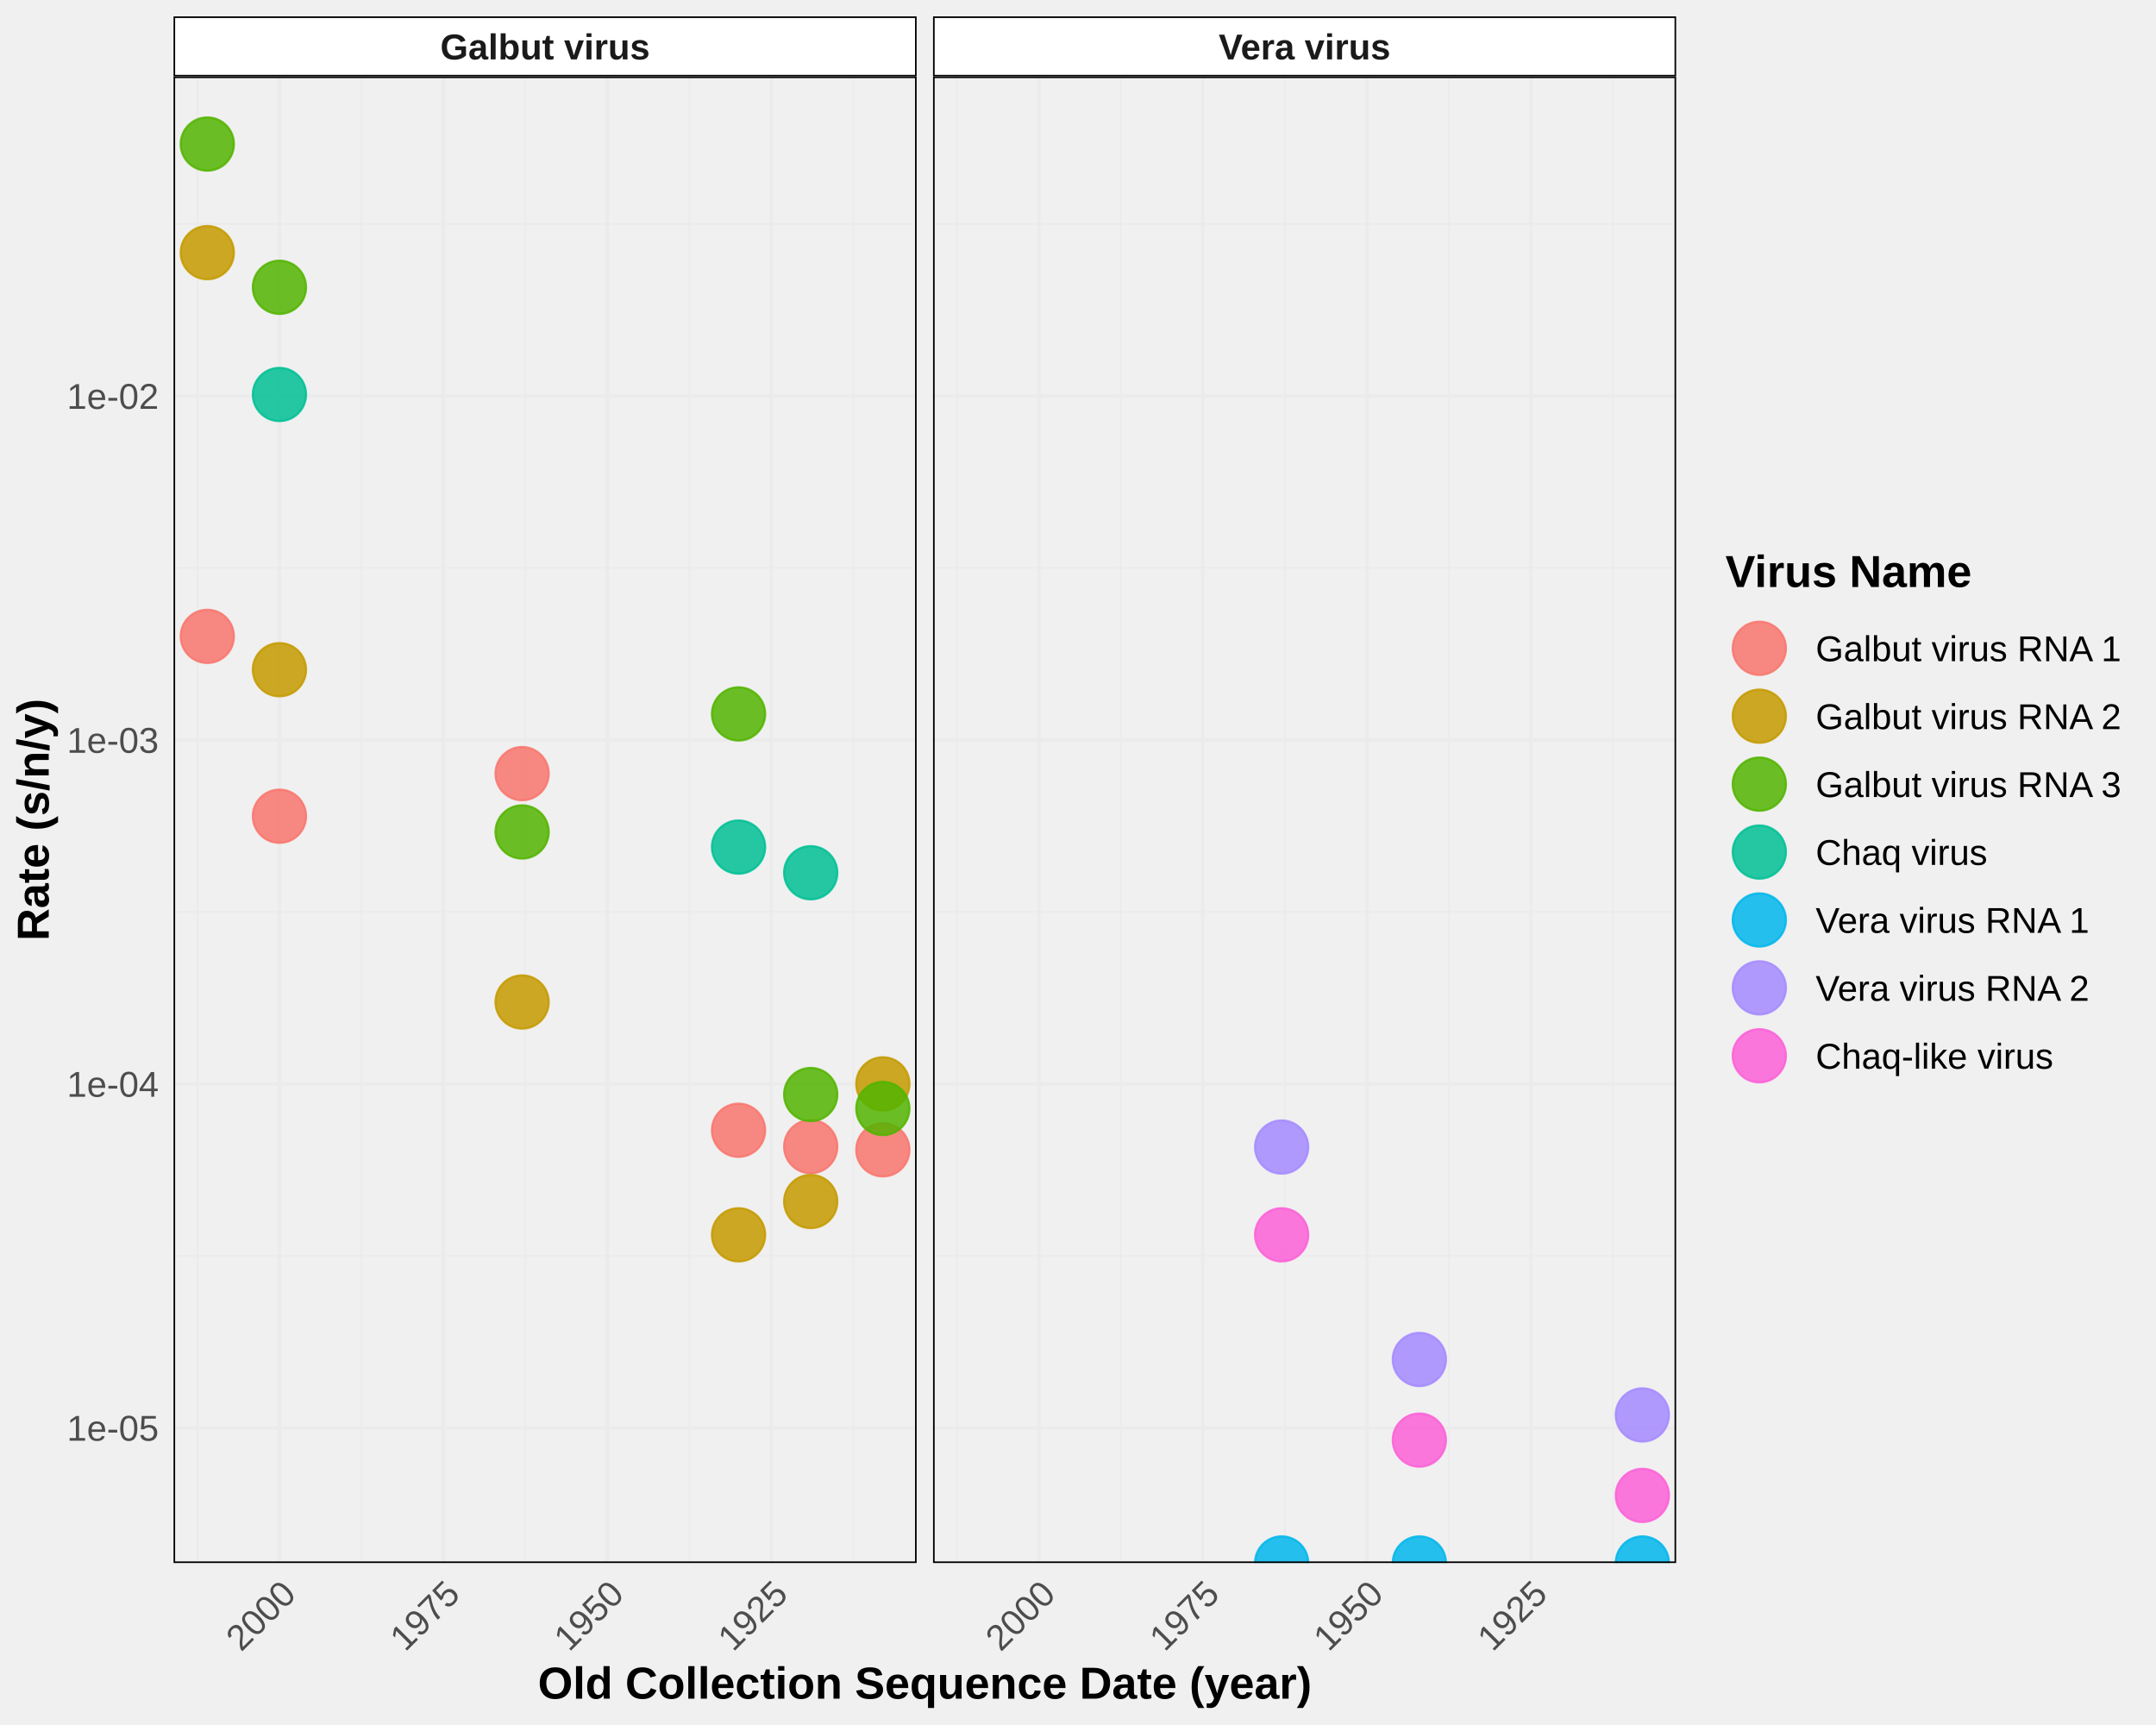
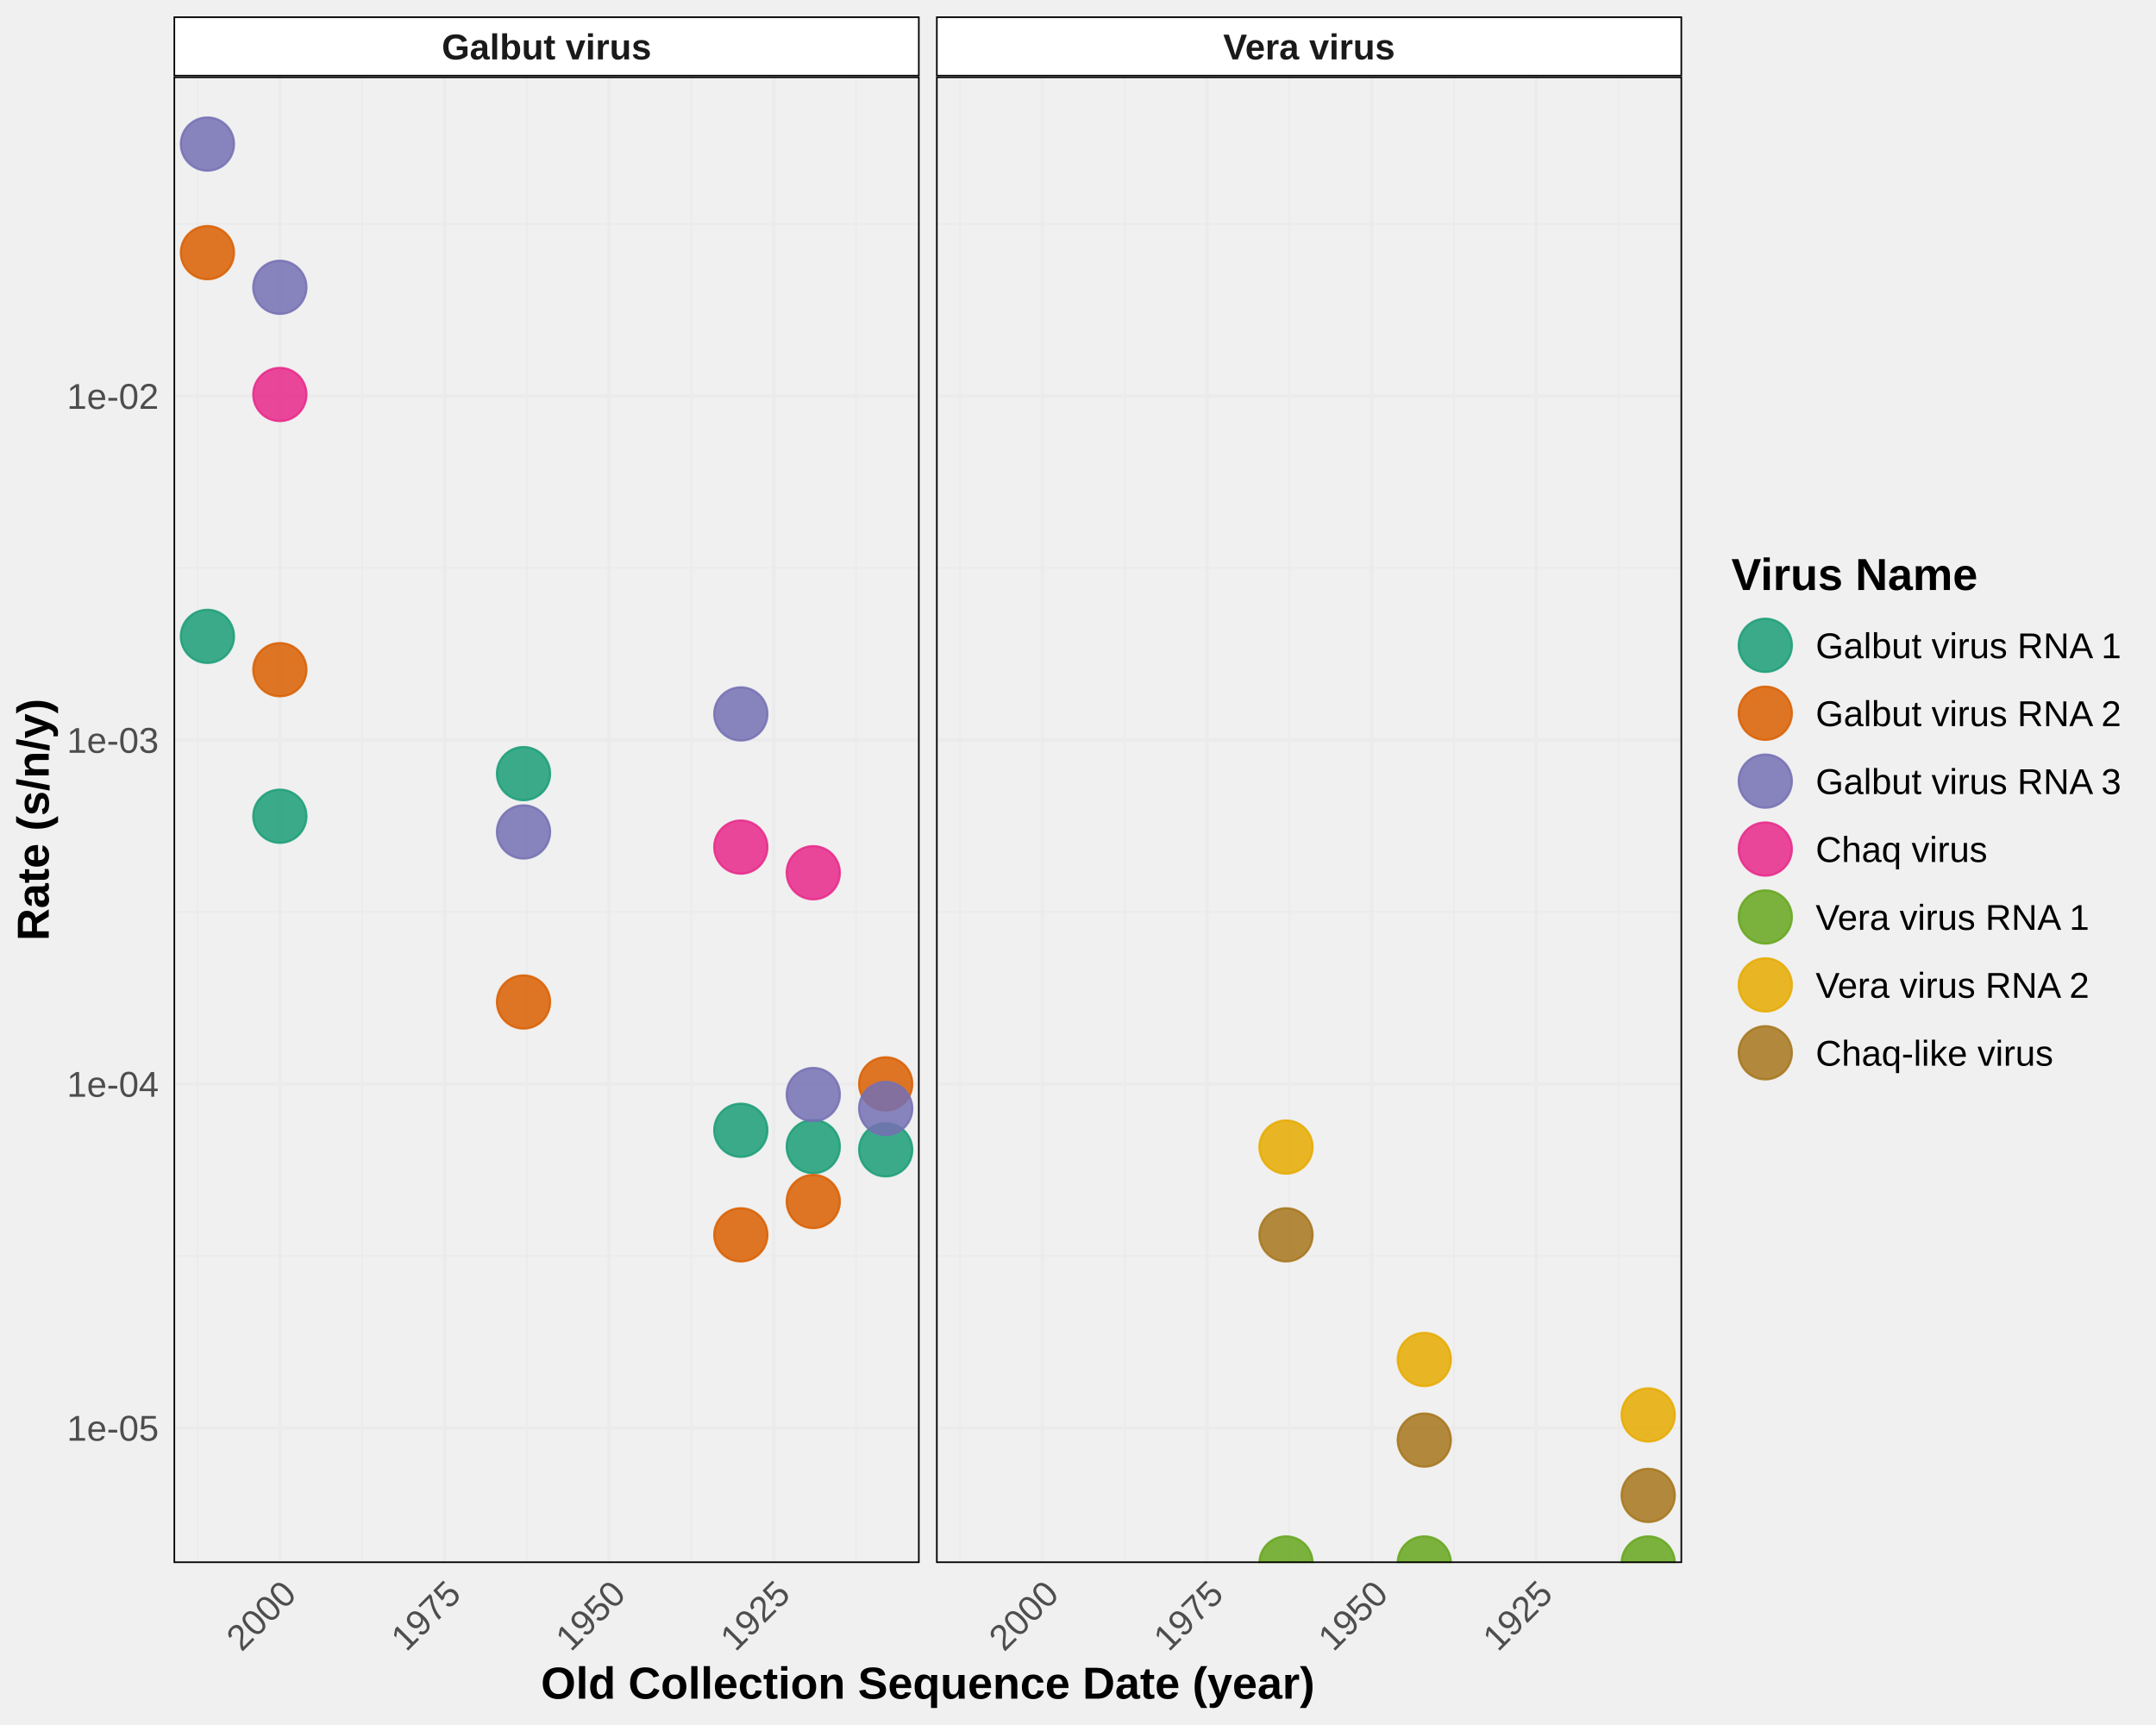
<svg xmlns="http://www.w3.org/2000/svg" class="svglite" width="720.00pt" height="576.00pt" viewBox="0 0 720.00 576.00">
  <defs>
    <style type="text/css">
    .svglite line, .svglite polyline, .svglite polygon, .svglite path, .svglite rect, .svglite circle {
      fill: none;
      stroke: #000000;
      stroke-linecap: round;
      stroke-linejoin: round;
      stroke-miterlimit: 10.00;
    }
    .svglite text {
      white-space: pre;
    }
  </style>
  </defs>
  <rect width="100%" height="100%" style="stroke: none; fill: none;" />
  <defs>
    <clipPath id="cpMC4wMHw3MjAuMDB8MC4wMHw1NzYuMDA=">
      <rect x="0.00" y="0.00" width="720.00" height="576.00" />
    </clipPath>
  </defs>
  <g clip-path="url(#cpMC4wMHw3MjAuMDB8MC4wMHw1NzYuMDA=)">
</g>
  <defs>
-     <clipPath id="cpNTcuOTV8MzA2LjExfDI1LjU0fDUyMS45MA==">
-       <rect x="57.95" y="25.54" width="248.16" height="496.37" />
+     <clipPath id="cpNTcuOTV8MzA3LjExfDI1LjU0fDUyMS45MA==">
+       <rect x="57.95" y="25.54" width="249.16" height="496.37" />
    </clipPath>
  </defs>
-   <g clip-path="url(#cpNTcuOTV8MzA2LjExfDI1LjU0fDUyMS45MA==)">
-     <polyline points="57.95,419.34 306.11,419.34 " style="stroke-width: 0.53; stroke: #EBEBEB; stroke-linecap: butt;" />
-     <polyline points="57.95,304.49 306.11,304.49 " style="stroke-width: 0.53; stroke: #EBEBEB; stroke-linecap: butt;" />
-     <polyline points="57.95,189.64 306.11,189.64 " style="stroke-width: 0.53; stroke: #EBEBEB; stroke-linecap: butt;" />
-     <polyline points="57.95,74.79 306.11,74.79 " style="stroke-width: 0.53; stroke: #EBEBEB; stroke-linecap: butt;" />
-     <polyline points="284.97,521.90 284.97,25.54 " style="stroke-width: 0.53; stroke: #EBEBEB; stroke-linecap: butt;" />
-     <polyline points="230.22,521.90 230.22,25.54 " style="stroke-width: 0.53; stroke: #EBEBEB; stroke-linecap: butt;" />
-     <polyline points="175.46,521.90 175.46,25.54 " style="stroke-width: 0.53; stroke: #EBEBEB; stroke-linecap: butt;" />
-     <polyline points="120.70,521.90 120.70,25.54 " style="stroke-width: 0.53; stroke: #EBEBEB; stroke-linecap: butt;" />
-     <polyline points="65.94,521.90 65.94,25.54 " style="stroke-width: 0.53; stroke: #EBEBEB; stroke-linecap: butt;" />
-     <polyline points="57.95,476.77 306.11,476.77 " style="stroke-width: 1.07; stroke: #EBEBEB; stroke-linecap: butt;" />
-     <polyline points="57.95,361.92 306.11,361.92 " style="stroke-width: 1.07; stroke: #EBEBEB; stroke-linecap: butt;" />
-     <polyline points="57.95,247.07 306.11,247.07 " style="stroke-width: 1.07; stroke: #EBEBEB; stroke-linecap: butt;" />
-     <polyline points="57.95,132.21 306.11,132.21 " style="stroke-width: 1.07; stroke: #EBEBEB; stroke-linecap: butt;" />
-     <polyline points="257.60,521.90 257.60,25.54 " style="stroke-width: 1.07; stroke: #EBEBEB; stroke-linecap: butt;" />
-     <polyline points="202.84,521.90 202.84,25.54 " style="stroke-width: 1.07; stroke: #EBEBEB; stroke-linecap: butt;" />
-     <polyline points="148.08,521.90 148.08,25.54 " style="stroke-width: 1.07; stroke: #EBEBEB; stroke-linecap: butt;" />
-     <polyline points="93.32,521.90 93.32,25.54 " style="stroke-width: 1.07; stroke: #EBEBEB; stroke-linecap: butt;" />
-     <circle cx="294.83" cy="383.94" r="8.89" style="stroke-width: 0.71; stroke: #F8766D; stroke-opacity: 0.85; fill: #F8766D; fill-opacity: 0.85;" />
-     <circle cx="294.83" cy="361.92" r="8.89" style="stroke-width: 0.71; stroke: #C49A00; stroke-opacity: 0.85; fill: #C49A00; fill-opacity: 0.85;" />
-     <circle cx="294.83" cy="370.14" r="8.89" style="stroke-width: 0.71; stroke: #53B400; stroke-opacity: 0.85; fill: #53B400; fill-opacity: 0.85;" />
-     <circle cx="270.74" cy="291.42" r="8.89" style="stroke-width: 0.71; stroke: #00C094; stroke-opacity: 0.85; fill: #00C094; fill-opacity: 0.85;" />
-     <circle cx="270.74" cy="382.87" r="8.89" style="stroke-width: 0.71; stroke: #F8766D; stroke-opacity: 0.85; fill: #F8766D; fill-opacity: 0.85;" />
-     <circle cx="270.74" cy="401.20" r="8.89" style="stroke-width: 0.71; stroke: #C49A00; stroke-opacity: 0.85; fill: #C49A00; fill-opacity: 0.85;" />
-     <circle cx="270.74" cy="365.48" r="8.89" style="stroke-width: 0.71; stroke: #53B400; stroke-opacity: 0.85; fill: #53B400; fill-opacity: 0.85;" />
-     <circle cx="246.64" cy="282.85" r="8.89" style="stroke-width: 0.71; stroke: #00C094; stroke-opacity: 0.85; fill: #00C094; fill-opacity: 0.85;" />
-     <circle cx="246.64" cy="377.41" r="8.89" style="stroke-width: 0.71; stroke: #F8766D; stroke-opacity: 0.85; fill: #F8766D; fill-opacity: 0.85;" />
-     <circle cx="246.64" cy="412.33" r="8.89" style="stroke-width: 0.71; stroke: #C49A00; stroke-opacity: 0.85; fill: #C49A00; fill-opacity: 0.85;" />
-     <circle cx="246.64" cy="238.39" r="8.89" style="stroke-width: 0.71; stroke: #53B400; stroke-opacity: 0.85; fill: #53B400; fill-opacity: 0.85;" />
-     <circle cx="174.36" cy="258.32" r="8.89" style="stroke-width: 0.71; stroke: #F8766D; stroke-opacity: 0.85; fill: #F8766D; fill-opacity: 0.85;" />
-     <circle cx="174.36" cy="334.58" r="8.89" style="stroke-width: 0.71; stroke: #C49A00; stroke-opacity: 0.85; fill: #C49A00; fill-opacity: 0.85;" />
-     <circle cx="174.36" cy="277.80" r="8.89" style="stroke-width: 0.71; stroke: #53B400; stroke-opacity: 0.85; fill: #53B400; fill-opacity: 0.85;" />
-     <circle cx="93.32" cy="131.72" r="8.89" style="stroke-width: 0.71; stroke: #00C094; stroke-opacity: 0.85; fill: #00C094; fill-opacity: 0.85;" />
-     <circle cx="93.32" cy="272.55" r="8.89" style="stroke-width: 0.71; stroke: #F8766D; stroke-opacity: 0.85; fill: #F8766D; fill-opacity: 0.85;" />
-     <circle cx="93.32" cy="223.62" r="8.89" style="stroke-width: 0.71; stroke: #C49A00; stroke-opacity: 0.85; fill: #C49A00; fill-opacity: 0.85;" />
-     <circle cx="93.32" cy="95.93" r="8.89" style="stroke-width: 0.71; stroke: #53B400; stroke-opacity: 0.85; fill: #53B400; fill-opacity: 0.85;" />
-     <circle cx="69.23" cy="212.49" r="8.89" style="stroke-width: 0.71; stroke: #F8766D; stroke-opacity: 0.85; fill: #F8766D; fill-opacity: 0.85;" />
-     <circle cx="69.23" cy="84.36" r="8.89" style="stroke-width: 0.71; stroke: #C49A00; stroke-opacity: 0.85; fill: #C49A00; fill-opacity: 0.85;" />
-     <circle cx="69.23" cy="48.10" r="8.89" style="stroke-width: 0.71; stroke: #53B400; stroke-opacity: 0.85; fill: #53B400; fill-opacity: 0.85;" />
-     <rect x="57.95" y="25.54" width="248.16" height="496.37" style="stroke-width: 1.07;" />
+   <g clip-path="url(#cpNTcuOTV8MzA3LjExfDI1LjU0fDUyMS45MA==)">
+     <polyline points="57.95,419.34 307.11,419.34 " style="stroke-width: 0.53; stroke: #EBEBEB; stroke-linecap: butt;" />
+     <polyline points="57.95,304.49 307.11,304.49 " style="stroke-width: 0.53; stroke: #EBEBEB; stroke-linecap: butt;" />
+     <polyline points="57.95,189.64 307.11,189.64 " style="stroke-width: 0.53; stroke: #EBEBEB; stroke-linecap: butt;" />
+     <polyline points="57.95,74.79 307.11,74.79 " style="stroke-width: 0.53; stroke: #EBEBEB; stroke-linecap: butt;" />
+     <polyline points="285.89,521.90 285.89,25.54 " style="stroke-width: 0.53; stroke: #EBEBEB; stroke-linecap: butt;" />
+     <polyline points="230.91,521.90 230.91,25.54 " style="stroke-width: 0.53; stroke: #EBEBEB; stroke-linecap: butt;" />
+     <polyline points="175.93,521.90 175.93,25.54 " style="stroke-width: 0.53; stroke: #EBEBEB; stroke-linecap: butt;" />
+     <polyline points="120.95,521.90 120.95,25.54 " style="stroke-width: 0.53; stroke: #EBEBEB; stroke-linecap: butt;" />
+     <polyline points="65.98,521.90 65.98,25.54 " style="stroke-width: 0.53; stroke: #EBEBEB; stroke-linecap: butt;" />
+     <polyline points="57.95,476.77 307.11,476.77 " style="stroke-width: 1.07; stroke: #EBEBEB; stroke-linecap: butt;" />
+     <polyline points="57.95,361.92 307.11,361.92 " style="stroke-width: 1.07; stroke: #EBEBEB; stroke-linecap: butt;" />
+     <polyline points="57.95,247.07 307.11,247.07 " style="stroke-width: 1.07; stroke: #EBEBEB; stroke-linecap: butt;" />
+     <polyline points="57.95,132.21 307.11,132.21 " style="stroke-width: 1.07; stroke: #EBEBEB; stroke-linecap: butt;" />
+     <polyline points="258.40,521.90 258.40,25.54 " style="stroke-width: 1.07; stroke: #EBEBEB; stroke-linecap: butt;" />
+     <polyline points="203.42,521.90 203.42,25.54 " style="stroke-width: 1.07; stroke: #EBEBEB; stroke-linecap: butt;" />
+     <polyline points="148.44,521.90 148.44,25.54 " style="stroke-width: 1.07; stroke: #EBEBEB; stroke-linecap: butt;" />
+     <polyline points="93.46,521.90 93.46,25.54 " style="stroke-width: 1.07; stroke: #EBEBEB; stroke-linecap: butt;" />
+     <circle cx="295.78" cy="383.94" r="8.89" style="stroke-width: 0.71; stroke: #1B9E77; stroke-opacity: 0.85; fill: #1B9E77; fill-opacity: 0.85;" />
+     <circle cx="295.78" cy="361.92" r="8.89" style="stroke-width: 0.71; stroke: #D95F02; stroke-opacity: 0.85; fill: #D95F02; fill-opacity: 0.85;" />
+     <circle cx="295.78" cy="370.14" r="8.89" style="stroke-width: 0.71; stroke: #7570B3; stroke-opacity: 0.85; fill: #7570B3; fill-opacity: 0.85;" />
+     <circle cx="271.59" cy="291.42" r="8.89" style="stroke-width: 0.71; stroke: #E7298A; stroke-opacity: 0.85; fill: #E7298A; fill-opacity: 0.85;" />
+     <circle cx="271.59" cy="382.87" r="8.89" style="stroke-width: 0.71; stroke: #1B9E77; stroke-opacity: 0.85; fill: #1B9E77; fill-opacity: 0.85;" />
+     <circle cx="271.59" cy="401.20" r="8.89" style="stroke-width: 0.71; stroke: #D95F02; stroke-opacity: 0.85; fill: #D95F02; fill-opacity: 0.85;" />
+     <circle cx="271.59" cy="365.48" r="8.89" style="stroke-width: 0.71; stroke: #7570B3; stroke-opacity: 0.85; fill: #7570B3; fill-opacity: 0.85;" />
+     <circle cx="247.40" cy="282.85" r="8.89" style="stroke-width: 0.71; stroke: #E7298A; stroke-opacity: 0.85; fill: #E7298A; fill-opacity: 0.85;" />
+     <circle cx="247.40" cy="377.41" r="8.89" style="stroke-width: 0.71; stroke: #1B9E77; stroke-opacity: 0.85; fill: #1B9E77; fill-opacity: 0.85;" />
+     <circle cx="247.40" cy="412.33" r="8.89" style="stroke-width: 0.71; stroke: #D95F02; stroke-opacity: 0.85; fill: #D95F02; fill-opacity: 0.85;" />
+     <circle cx="247.40" cy="238.39" r="8.89" style="stroke-width: 0.71; stroke: #7570B3; stroke-opacity: 0.85; fill: #7570B3; fill-opacity: 0.85;" />
+     <circle cx="174.83" cy="258.32" r="8.89" style="stroke-width: 0.71; stroke: #1B9E77; stroke-opacity: 0.85; fill: #1B9E77; fill-opacity: 0.85;" />
+     <circle cx="174.83" cy="334.58" r="8.89" style="stroke-width: 0.71; stroke: #D95F02; stroke-opacity: 0.85; fill: #D95F02; fill-opacity: 0.85;" />
+     <circle cx="174.83" cy="277.80" r="8.89" style="stroke-width: 0.71; stroke: #7570B3; stroke-opacity: 0.85; fill: #7570B3; fill-opacity: 0.85;" />
+     <circle cx="93.46" cy="131.72" r="8.89" style="stroke-width: 0.71; stroke: #E7298A; stroke-opacity: 0.85; fill: #E7298A; fill-opacity: 0.85;" />
+     <circle cx="93.46" cy="272.55" r="8.89" style="stroke-width: 0.71; stroke: #1B9E77; stroke-opacity: 0.85; fill: #1B9E77; fill-opacity: 0.85;" />
+     <circle cx="93.46" cy="223.62" r="8.89" style="stroke-width: 0.71; stroke: #D95F02; stroke-opacity: 0.85; fill: #D95F02; fill-opacity: 0.85;" />
+     <circle cx="93.46" cy="95.93" r="8.89" style="stroke-width: 0.71; stroke: #7570B3; stroke-opacity: 0.85; fill: #7570B3; fill-opacity: 0.85;" />
+     <circle cx="69.27" cy="212.49" r="8.89" style="stroke-width: 0.71; stroke: #1B9E77; stroke-opacity: 0.85; fill: #1B9E77; fill-opacity: 0.85;" />
+     <circle cx="69.27" cy="84.36" r="8.89" style="stroke-width: 0.71; stroke: #D95F02; stroke-opacity: 0.85; fill: #D95F02; fill-opacity: 0.85;" />
+     <circle cx="69.27" cy="48.10" r="8.89" style="stroke-width: 0.71; stroke: #7570B3; stroke-opacity: 0.85; fill: #7570B3; fill-opacity: 0.85;" />
+     <rect x="57.95" y="25.54" width="249.16" height="496.37" style="stroke-width: 1.07;" />
  </g>
  <g clip-path="url(#cpMC4wMHw3MjAuMDB8MC4wMHw1NzYuMDA=)">
</g>
  <defs>
-     <clipPath id="cpMzExLjU5fDU1OS43NXwyNS41NHw1MjEuOTA=">
-       <rect x="311.59" y="25.54" width="248.16" height="496.37" />
+     <clipPath id="cpMzEyLjU5fDU2MS43NXwyNS41NHw1MjEuOTA=">
+       <rect x="312.59" y="25.54" width="249.16" height="496.37" />
    </clipPath>
  </defs>
-   <g clip-path="url(#cpMzExLjU5fDU1OS43NXwyNS41NHw1MjEuOTA=)">
-     <polyline points="311.59,419.34 559.75,419.34 " style="stroke-width: 0.53; stroke: #EBEBEB; stroke-linecap: butt;" />
-     <polyline points="311.59,304.49 559.75,304.49 " style="stroke-width: 0.53; stroke: #EBEBEB; stroke-linecap: butt;" />
-     <polyline points="311.59,189.64 559.75,189.64 " style="stroke-width: 0.53; stroke: #EBEBEB; stroke-linecap: butt;" />
-     <polyline points="311.59,74.79 559.75,74.79 " style="stroke-width: 0.53; stroke: #EBEBEB; stroke-linecap: butt;" />
-     <polyline points="538.62,521.90 538.62,25.54 " style="stroke-width: 0.53; stroke: #EBEBEB; stroke-linecap: butt;" />
-     <polyline points="483.86,521.90 483.86,25.54 " style="stroke-width: 0.53; stroke: #EBEBEB; stroke-linecap: butt;" />
-     <polyline points="429.10,521.90 429.10,25.54 " style="stroke-width: 0.53; stroke: #EBEBEB; stroke-linecap: butt;" />
-     <polyline points="374.34,521.90 374.34,25.54 " style="stroke-width: 0.53; stroke: #EBEBEB; stroke-linecap: butt;" />
-     <polyline points="319.59,521.90 319.59,25.54 " style="stroke-width: 0.53; stroke: #EBEBEB; stroke-linecap: butt;" />
-     <polyline points="311.59,476.77 559.75,476.77 " style="stroke-width: 1.07; stroke: #EBEBEB; stroke-linecap: butt;" />
-     <polyline points="311.59,361.92 559.75,361.92 " style="stroke-width: 1.07; stroke: #EBEBEB; stroke-linecap: butt;" />
-     <polyline points="311.59,247.07 559.75,247.07 " style="stroke-width: 1.07; stroke: #EBEBEB; stroke-linecap: butt;" />
-     <polyline points="311.59,132.21 559.75,132.21 " style="stroke-width: 1.07; stroke: #EBEBEB; stroke-linecap: butt;" />
-     <polyline points="511.24,521.90 511.24,25.54 " style="stroke-width: 1.07; stroke: #EBEBEB; stroke-linecap: butt;" />
-     <polyline points="456.48,521.90 456.48,25.54 " style="stroke-width: 1.07; stroke: #EBEBEB; stroke-linecap: butt;" />
-     <polyline points="401.72,521.90 401.72,25.54 " style="stroke-width: 1.07; stroke: #EBEBEB; stroke-linecap: butt;" />
-     <polyline points="346.96,521.90 346.96,25.54 " style="stroke-width: 1.07; stroke: #EBEBEB; stroke-linecap: butt;" />
-     <circle cx="548.47" cy="521.90" r="8.89" style="stroke-width: 0.71; stroke: #00B6EB; stroke-opacity: 0.85; fill: #00B6EB; fill-opacity: 0.85;" />
-     <circle cx="548.47" cy="472.47" r="8.89" style="stroke-width: 0.71; stroke: #A58AFF; stroke-opacity: 0.85; fill: #A58AFF; fill-opacity: 0.85;" />
-     <circle cx="548.47" cy="499.34" r="8.89" style="stroke-width: 0.71; stroke: #FB61D7; stroke-opacity: 0.85; fill: #FB61D7; fill-opacity: 0.85;" />
-     <circle cx="474.00" cy="480.87" r="8.89" style="stroke-width: 0.71; stroke: #FB61D7; stroke-opacity: 0.85; fill: #FB61D7; fill-opacity: 0.85;" />
-     <circle cx="474.00" cy="521.90" r="8.89" style="stroke-width: 0.71; stroke: #00B6EB; stroke-opacity: 0.85; fill: #00B6EB; fill-opacity: 0.85;" />
-     <circle cx="474.00" cy="453.95" r="8.89" style="stroke-width: 0.71; stroke: #A58AFF; stroke-opacity: 0.85; fill: #A58AFF; fill-opacity: 0.85;" />
-     <circle cx="428.01" cy="521.90" r="8.89" style="stroke-width: 0.71; stroke: #00B6EB; stroke-opacity: 0.85; fill: #00B6EB; fill-opacity: 0.85;" />
-     <circle cx="428.01" cy="383.02" r="8.89" style="stroke-width: 0.71; stroke: #A58AFF; stroke-opacity: 0.85; fill: #A58AFF; fill-opacity: 0.85;" />
-     <circle cx="428.01" cy="412.33" r="8.89" style="stroke-width: 0.71; stroke: #FB61D7; stroke-opacity: 0.85; fill: #FB61D7; fill-opacity: 0.85;" />
-     <rect x="311.59" y="25.54" width="248.16" height="496.37" style="stroke-width: 1.07;" />
+   <g clip-path="url(#cpMzEyLjU5fDU2MS43NXwyNS41NHw1MjEuOTA=)">
+     <polyline points="312.59,419.34 561.75,419.34 " style="stroke-width: 0.53; stroke: #EBEBEB; stroke-linecap: butt;" />
+     <polyline points="312.59,304.49 561.75,304.49 " style="stroke-width: 0.53; stroke: #EBEBEB; stroke-linecap: butt;" />
+     <polyline points="312.59,189.64 561.75,189.64 " style="stroke-width: 0.53; stroke: #EBEBEB; stroke-linecap: butt;" />
+     <polyline points="312.59,74.79 561.75,74.79 " style="stroke-width: 0.53; stroke: #EBEBEB; stroke-linecap: butt;" />
+     <polyline points="540.52,521.90 540.52,25.54 " style="stroke-width: 0.53; stroke: #EBEBEB; stroke-linecap: butt;" />
+     <polyline points="485.55,521.90 485.55,25.54 " style="stroke-width: 0.53; stroke: #EBEBEB; stroke-linecap: butt;" />
+     <polyline points="430.57,521.90 430.57,25.54 " style="stroke-width: 0.53; stroke: #EBEBEB; stroke-linecap: butt;" />
+     <polyline points="375.59,521.90 375.59,25.54 " style="stroke-width: 0.53; stroke: #EBEBEB; stroke-linecap: butt;" />
+     <polyline points="320.61,521.90 320.61,25.54 " style="stroke-width: 0.53; stroke: #EBEBEB; stroke-linecap: butt;" />
+     <polyline points="312.59,476.77 561.75,476.77 " style="stroke-width: 1.07; stroke: #EBEBEB; stroke-linecap: butt;" />
+     <polyline points="312.59,361.92 561.75,361.92 " style="stroke-width: 1.07; stroke: #EBEBEB; stroke-linecap: butt;" />
+     <polyline points="312.59,247.07 561.75,247.07 " style="stroke-width: 1.07; stroke: #EBEBEB; stroke-linecap: butt;" />
+     <polyline points="312.59,132.21 561.75,132.21 " style="stroke-width: 1.07; stroke: #EBEBEB; stroke-linecap: butt;" />
+     <polyline points="513.04,521.90 513.04,25.54 " style="stroke-width: 1.07; stroke: #EBEBEB; stroke-linecap: butt;" />
+     <polyline points="458.06,521.90 458.06,25.54 " style="stroke-width: 1.07; stroke: #EBEBEB; stroke-linecap: butt;" />
+     <polyline points="403.08,521.90 403.08,25.54 " style="stroke-width: 1.07; stroke: #EBEBEB; stroke-linecap: butt;" />
+     <polyline points="348.10,521.90 348.10,25.54 " style="stroke-width: 1.07; stroke: #EBEBEB; stroke-linecap: butt;" />
+     <circle cx="550.42" cy="521.90" r="8.89" style="stroke-width: 0.71; stroke: #66A61E; stroke-opacity: 0.85; fill: #66A61E; fill-opacity: 0.85;" />
+     <circle cx="550.42" cy="472.47" r="8.89" style="stroke-width: 0.71; stroke: #E6AB02; stroke-opacity: 0.85; fill: #E6AB02; fill-opacity: 0.85;" />
+     <circle cx="550.42" cy="499.34" r="8.89" style="stroke-width: 0.71; stroke: #A6761D; stroke-opacity: 0.85; fill: #A6761D; fill-opacity: 0.85;" />
+     <circle cx="475.65" cy="480.87" r="8.89" style="stroke-width: 0.71; stroke: #A6761D; stroke-opacity: 0.85; fill: #A6761D; fill-opacity: 0.85;" />
+     <circle cx="475.65" cy="521.90" r="8.89" style="stroke-width: 0.71; stroke: #66A61E; stroke-opacity: 0.85; fill: #66A61E; fill-opacity: 0.85;" />
+     <circle cx="475.65" cy="453.95" r="8.89" style="stroke-width: 0.71; stroke: #E6AB02; stroke-opacity: 0.85; fill: #E6AB02; fill-opacity: 0.85;" />
+     <circle cx="429.47" cy="521.90" r="8.89" style="stroke-width: 0.71; stroke: #66A61E; stroke-opacity: 0.85; fill: #66A61E; fill-opacity: 0.85;" />
+     <circle cx="429.47" cy="383.02" r="8.89" style="stroke-width: 0.71; stroke: #E6AB02; stroke-opacity: 0.85; fill: #E6AB02; fill-opacity: 0.85;" />
+     <circle cx="429.47" cy="412.33" r="8.89" style="stroke-width: 0.71; stroke: #A6761D; stroke-opacity: 0.85; fill: #A6761D; fill-opacity: 0.85;" />
+     <rect x="312.59" y="25.54" width="249.16" height="496.37" style="stroke-width: 1.07;" />
  </g>
  <g clip-path="url(#cpMC4wMHw3MjAuMDB8MC4wMHw1NzYuMDA=)">
</g>
  <defs>
-     <clipPath id="cpNTcuOTV8MzA2LjExfDUuNDh8MjUuNTQ=">
-       <rect x="57.95" y="5.48" width="248.16" height="20.06" />
+     <clipPath id="cpNTcuOTV8MzA3LjExfDUuNDh8MjUuNTQ=">
+       <rect x="57.95" y="5.48" width="249.16" height="20.06" />
    </clipPath>
  </defs>
-   <g clip-path="url(#cpNTcuOTV8MzA2LjExfDUuNDh8MjUuNTQ=)">
-     <rect x="57.95" y="5.48" width="248.16" height="20.06" style="stroke-width: 1.07; fill: #FFFFFF;" />
-     <text x="182.03" y="19.83" text-anchor="middle" style="font-size: 12.00px; font-weight: bold;fill: #1A1A1A; font-family: &quot;Arial&quot;;" textLength="70.02px" lengthAdjust="spacingAndGlyphs">Galbut virus</text>
+   <g clip-path="url(#cpNTcuOTV8MzA3LjExfDUuNDh8MjUuNTQ=)">
+     <rect x="57.95" y="5.48" width="249.16" height="20.06" style="stroke-width: 1.07; fill: #FFFFFF;" />
+     <text x="182.53" y="19.83" text-anchor="middle" style="font-size: 12.00px; font-weight: bold;fill: #1A1A1A; font-family: &quot;Arial&quot;;" textLength="70.02px" lengthAdjust="spacingAndGlyphs">Galbut virus</text>
  </g>
  <g clip-path="url(#cpMC4wMHw3MjAuMDB8MC4wMHw1NzYuMDA=)">
</g>
  <defs>
-     <clipPath id="cpMzExLjU5fDU1OS43NXw1LjQ4fDI1LjU0">
-       <rect x="311.59" y="5.48" width="248.16" height="20.06" />
+     <clipPath id="cpMzEyLjU5fDU2MS43NXw1LjQ4fDI1LjU0">
+       <rect x="312.59" y="5.48" width="249.16" height="20.06" />
    </clipPath>
  </defs>
-   <g clip-path="url(#cpMzExLjU5fDU1OS43NXw1LjQ4fDI1LjU0)">
-     <rect x="311.59" y="5.48" width="248.16" height="20.06" style="stroke-width: 1.07; fill: #FFFFFF;" />
-     <text x="435.67" y="19.83" text-anchor="middle" style="font-size: 12.00px; font-weight: bold;fill: #1A1A1A; font-family: &quot;Arial&quot;;" textLength="58.05px" lengthAdjust="spacingAndGlyphs">Vera virus</text>
+   <g clip-path="url(#cpMzEyLjU5fDU2MS43NXw1LjQ4fDI1LjU0)">
+     <rect x="312.59" y="5.48" width="249.16" height="20.06" style="stroke-width: 1.07; fill: #FFFFFF;" />
+     <text x="437.17" y="19.83" text-anchor="middle" style="font-size: 12.00px; font-weight: bold;fill: #1A1A1A; font-family: &quot;Arial&quot;;" textLength="58.05px" lengthAdjust="spacingAndGlyphs">Vera virus</text>
  </g>
  <g clip-path="url(#cpMC4wMHw3MjAuMDB8MC4wMHw1NzYuMDA=)">
-     <text transform="translate(263.68,532.92) rotate(-45)" text-anchor="end" style="font-size: 12.00px;fill: #4D4D4D; font-family: &quot;Arial&quot;;" textLength="26.70px" lengthAdjust="spacingAndGlyphs">1925</text>
-     <text transform="translate(208.93,532.92) rotate(-45)" text-anchor="end" style="font-size: 12.00px;fill: #4D4D4D; font-family: &quot;Arial&quot;;" textLength="26.70px" lengthAdjust="spacingAndGlyphs">1950</text>
-     <text transform="translate(154.17,532.92) rotate(-45)" text-anchor="end" style="font-size: 12.00px;fill: #4D4D4D; font-family: &quot;Arial&quot;;" textLength="26.70px" lengthAdjust="spacingAndGlyphs">1975</text>
-     <text transform="translate(99.41,532.92) rotate(-45)" text-anchor="end" style="font-size: 12.00px;fill: #4D4D4D; font-family: &quot;Arial&quot;;" textLength="26.70px" lengthAdjust="spacingAndGlyphs">2000</text>
-     <text transform="translate(517.33,532.92) rotate(-45)" text-anchor="end" style="font-size: 12.00px;fill: #4D4D4D; font-family: &quot;Arial&quot;;" textLength="26.70px" lengthAdjust="spacingAndGlyphs">1925</text>
-     <text transform="translate(462.57,532.92) rotate(-45)" text-anchor="end" style="font-size: 12.00px;fill: #4D4D4D; font-family: &quot;Arial&quot;;" textLength="26.70px" lengthAdjust="spacingAndGlyphs">1950</text>
-     <text transform="translate(407.81,532.92) rotate(-45)" text-anchor="end" style="font-size: 12.00px;fill: #4D4D4D; font-family: &quot;Arial&quot;;" textLength="26.70px" lengthAdjust="spacingAndGlyphs">1975</text>
-     <text transform="translate(353.05,532.92) rotate(-45)" text-anchor="end" style="font-size: 12.00px;fill: #4D4D4D; font-family: &quot;Arial&quot;;" textLength="26.70px" lengthAdjust="spacingAndGlyphs">2000</text>
+     <text transform="translate(264.49,532.92) rotate(-45)" text-anchor="end" style="font-size: 12.00px;fill: #4D4D4D; font-family: &quot;Arial&quot;;" textLength="26.70px" lengthAdjust="spacingAndGlyphs">1925</text>
+     <text transform="translate(209.51,532.92) rotate(-45)" text-anchor="end" style="font-size: 12.00px;fill: #4D4D4D; font-family: &quot;Arial&quot;;" textLength="26.70px" lengthAdjust="spacingAndGlyphs">1950</text>
+     <text transform="translate(154.53,532.92) rotate(-45)" text-anchor="end" style="font-size: 12.00px;fill: #4D4D4D; font-family: &quot;Arial&quot;;" textLength="26.70px" lengthAdjust="spacingAndGlyphs">1975</text>
+     <text transform="translate(99.55,532.92) rotate(-45)" text-anchor="end" style="font-size: 12.00px;fill: #4D4D4D; font-family: &quot;Arial&quot;;" textLength="26.70px" lengthAdjust="spacingAndGlyphs">2000</text>
+     <text transform="translate(519.12,532.92) rotate(-45)" text-anchor="end" style="font-size: 12.00px;fill: #4D4D4D; font-family: &quot;Arial&quot;;" textLength="26.70px" lengthAdjust="spacingAndGlyphs">1925</text>
+     <text transform="translate(464.15,532.92) rotate(-45)" text-anchor="end" style="font-size: 12.00px;fill: #4D4D4D; font-family: &quot;Arial&quot;;" textLength="26.70px" lengthAdjust="spacingAndGlyphs">1950</text>
+     <text transform="translate(409.17,532.92) rotate(-45)" text-anchor="end" style="font-size: 12.00px;fill: #4D4D4D; font-family: &quot;Arial&quot;;" textLength="26.70px" lengthAdjust="spacingAndGlyphs">1975</text>
+     <text transform="translate(354.19,532.92) rotate(-45)" text-anchor="end" style="font-size: 12.00px;fill: #4D4D4D; font-family: &quot;Arial&quot;;" textLength="26.70px" lengthAdjust="spacingAndGlyphs">2000</text>
    <text x="53.02" y="481.07" text-anchor="end" style="font-size: 12.00px;fill: #4D4D4D; font-family: &quot;Arial&quot;;" textLength="30.69px" lengthAdjust="spacingAndGlyphs">1e-05</text>
    <text x="53.02" y="366.22" text-anchor="end" style="font-size: 12.00px;fill: #4D4D4D; font-family: &quot;Arial&quot;;" textLength="30.69px" lengthAdjust="spacingAndGlyphs">1e-04</text>
    <text x="53.02" y="251.37" text-anchor="end" style="font-size: 12.00px;fill: #4D4D4D; font-family: &quot;Arial&quot;;" textLength="30.69px" lengthAdjust="spacingAndGlyphs">1e-03</text>
    <text x="53.02" y="136.52" text-anchor="end" style="font-size: 12.00px;fill: #4D4D4D; font-family: &quot;Arial&quot;;" textLength="30.69px" lengthAdjust="spacingAndGlyphs">1e-02</text>
-     <text x="308.85" y="567.21" text-anchor="middle" style="font-size: 15.00px; font-weight: bold; font-family: &quot;Arial&quot;;" textLength="258.32px" lengthAdjust="spacingAndGlyphs">Old Collection Sequence Date (year)</text>
+     <text x="309.85" y="567.21" text-anchor="middle" style="font-size: 15.00px; font-weight: bold; font-family: &quot;Arial&quot;;" textLength="258.32px" lengthAdjust="spacingAndGlyphs">Old Collection Sequence Date (year)</text>
    <text transform="translate(16.27,273.72) rotate(-90)" text-anchor="middle" style="font-size: 15.00px; font-weight: bold; font-family: &quot;Arial&quot;;" textLength="80.83px" lengthAdjust="spacingAndGlyphs">Rate (s/n/y)</text>
-     <text x="576.19" y="196.01" style="font-size: 15.00px; font-weight: bold; font-family: &quot;Arial&quot;;" textLength="82.51px" lengthAdjust="spacingAndGlyphs">Virus Name</text>
-     <circle cx="587.53" cy="216.48" r="8.89" style="stroke-width: 0.71; stroke: #F8766D; stroke-opacity: 0.85; fill: #F8766D; fill-opacity: 0.85;" />
-     <circle cx="587.53" cy="239.15" r="8.89" style="stroke-width: 0.71; stroke: #C49A00; stroke-opacity: 0.85; fill: #C49A00; fill-opacity: 0.85;" />
-     <circle cx="587.53" cy="261.83" r="8.89" style="stroke-width: 0.71; stroke: #53B400; stroke-opacity: 0.85; fill: #53B400; fill-opacity: 0.85;" />
-     <circle cx="587.53" cy="284.51" r="8.89" style="stroke-width: 0.71; stroke: #00C094; stroke-opacity: 0.85; fill: #00C094; fill-opacity: 0.85;" />
-     <circle cx="587.53" cy="307.19" r="8.89" style="stroke-width: 0.71; stroke: #00B6EB; stroke-opacity: 0.85; fill: #00B6EB; fill-opacity: 0.85;" />
-     <circle cx="587.53" cy="329.86" r="8.89" style="stroke-width: 0.71; stroke: #A58AFF; stroke-opacity: 0.85; fill: #A58AFF; fill-opacity: 0.85;" />
-     <circle cx="587.53" cy="352.54" r="8.89" style="stroke-width: 0.71; stroke: #FB61D7; stroke-opacity: 0.85; fill: #FB61D7; fill-opacity: 0.85;" />
-     <text x="606.34" y="220.78" style="font-size: 12.00px; font-family: &quot;Arial&quot;;" textLength="102.70px" lengthAdjust="spacingAndGlyphs">Galbut virus RNA 1</text>
-     <text x="606.34" y="243.46" style="font-size: 12.00px; font-family: &quot;Arial&quot;;" textLength="102.70px" lengthAdjust="spacingAndGlyphs">Galbut virus RNA 2</text>
-     <text x="606.34" y="266.14" style="font-size: 12.00px; font-family: &quot;Arial&quot;;" textLength="102.70px" lengthAdjust="spacingAndGlyphs">Galbut virus RNA 3</text>
-     <text x="606.34" y="288.81" style="font-size: 12.00px; font-family: &quot;Arial&quot;;" textLength="57.36px" lengthAdjust="spacingAndGlyphs">Chaq virus</text>
-     <text x="606.34" y="311.49" style="font-size: 12.00px; font-family: &quot;Arial&quot;;" textLength="92.70px" lengthAdjust="spacingAndGlyphs">Vera virus RNA 1</text>
-     <text x="606.34" y="334.17" style="font-size: 12.00px; font-family: &quot;Arial&quot;;" textLength="92.70px" lengthAdjust="spacingAndGlyphs">Vera virus RNA 2</text>
-     <text x="606.34" y="356.85" style="font-size: 12.00px; font-family: &quot;Arial&quot;;" textLength="79.35px" lengthAdjust="spacingAndGlyphs">Chaq-like virus</text>
+     <text x="578.18" y="197.01" style="font-size: 15.00px; font-weight: bold; font-family: &quot;Arial&quot;;" textLength="82.51px" lengthAdjust="spacingAndGlyphs">Virus Name</text>
+     <circle cx="589.52" cy="215.48" r="8.89" style="stroke-width: 0.71; stroke: #1B9E77; stroke-opacity: 0.85; fill: #1B9E77; fill-opacity: 0.85;" />
+     <circle cx="589.52" cy="238.16" r="8.89" style="stroke-width: 0.71; stroke: #D95F02; stroke-opacity: 0.85; fill: #D95F02; fill-opacity: 0.85;" />
+     <circle cx="589.52" cy="260.83" r="8.89" style="stroke-width: 0.71; stroke: #7570B3; stroke-opacity: 0.85; fill: #7570B3; fill-opacity: 0.85;" />
+     <circle cx="589.52" cy="283.51" r="8.89" style="stroke-width: 0.71; stroke: #E7298A; stroke-opacity: 0.85; fill: #E7298A; fill-opacity: 0.85;" />
+     <circle cx="589.52" cy="306.19" r="8.89" style="stroke-width: 0.71; stroke: #66A61E; stroke-opacity: 0.85; fill: #66A61E; fill-opacity: 0.85;" />
+     <circle cx="589.52" cy="328.87" r="8.89" style="stroke-width: 0.71; stroke: #E6AB02; stroke-opacity: 0.85; fill: #E6AB02; fill-opacity: 0.85;" />
+     <circle cx="589.52" cy="351.54" r="8.89" style="stroke-width: 0.71; stroke: #A6761D; stroke-opacity: 0.85; fill: #A6761D; fill-opacity: 0.85;" />
+     <text x="606.34" y="219.79" style="font-size: 12.00px; font-family: &quot;Arial&quot;;" textLength="102.70px" lengthAdjust="spacingAndGlyphs">Galbut virus RNA 1</text>
+     <text x="606.34" y="242.46" style="font-size: 12.00px; font-family: &quot;Arial&quot;;" textLength="102.70px" lengthAdjust="spacingAndGlyphs">Galbut virus RNA 2</text>
+     <text x="606.34" y="265.14" style="font-size: 12.00px; font-family: &quot;Arial&quot;;" textLength="102.70px" lengthAdjust="spacingAndGlyphs">Galbut virus RNA 3</text>
+     <text x="606.34" y="287.82" style="font-size: 12.00px; font-family: &quot;Arial&quot;;" textLength="57.36px" lengthAdjust="spacingAndGlyphs">Chaq virus</text>
+     <text x="606.34" y="310.49" style="font-size: 12.00px; font-family: &quot;Arial&quot;;" textLength="92.70px" lengthAdjust="spacingAndGlyphs">Vera virus RNA 1</text>
+     <text x="606.34" y="333.17" style="font-size: 12.00px; font-family: &quot;Arial&quot;;" textLength="92.70px" lengthAdjust="spacingAndGlyphs">Vera virus RNA 2</text>
+     <text x="606.34" y="355.85" style="font-size: 12.00px; font-family: &quot;Arial&quot;;" textLength="79.35px" lengthAdjust="spacingAndGlyphs">Chaq-like virus</text>
  </g>
</svg>
